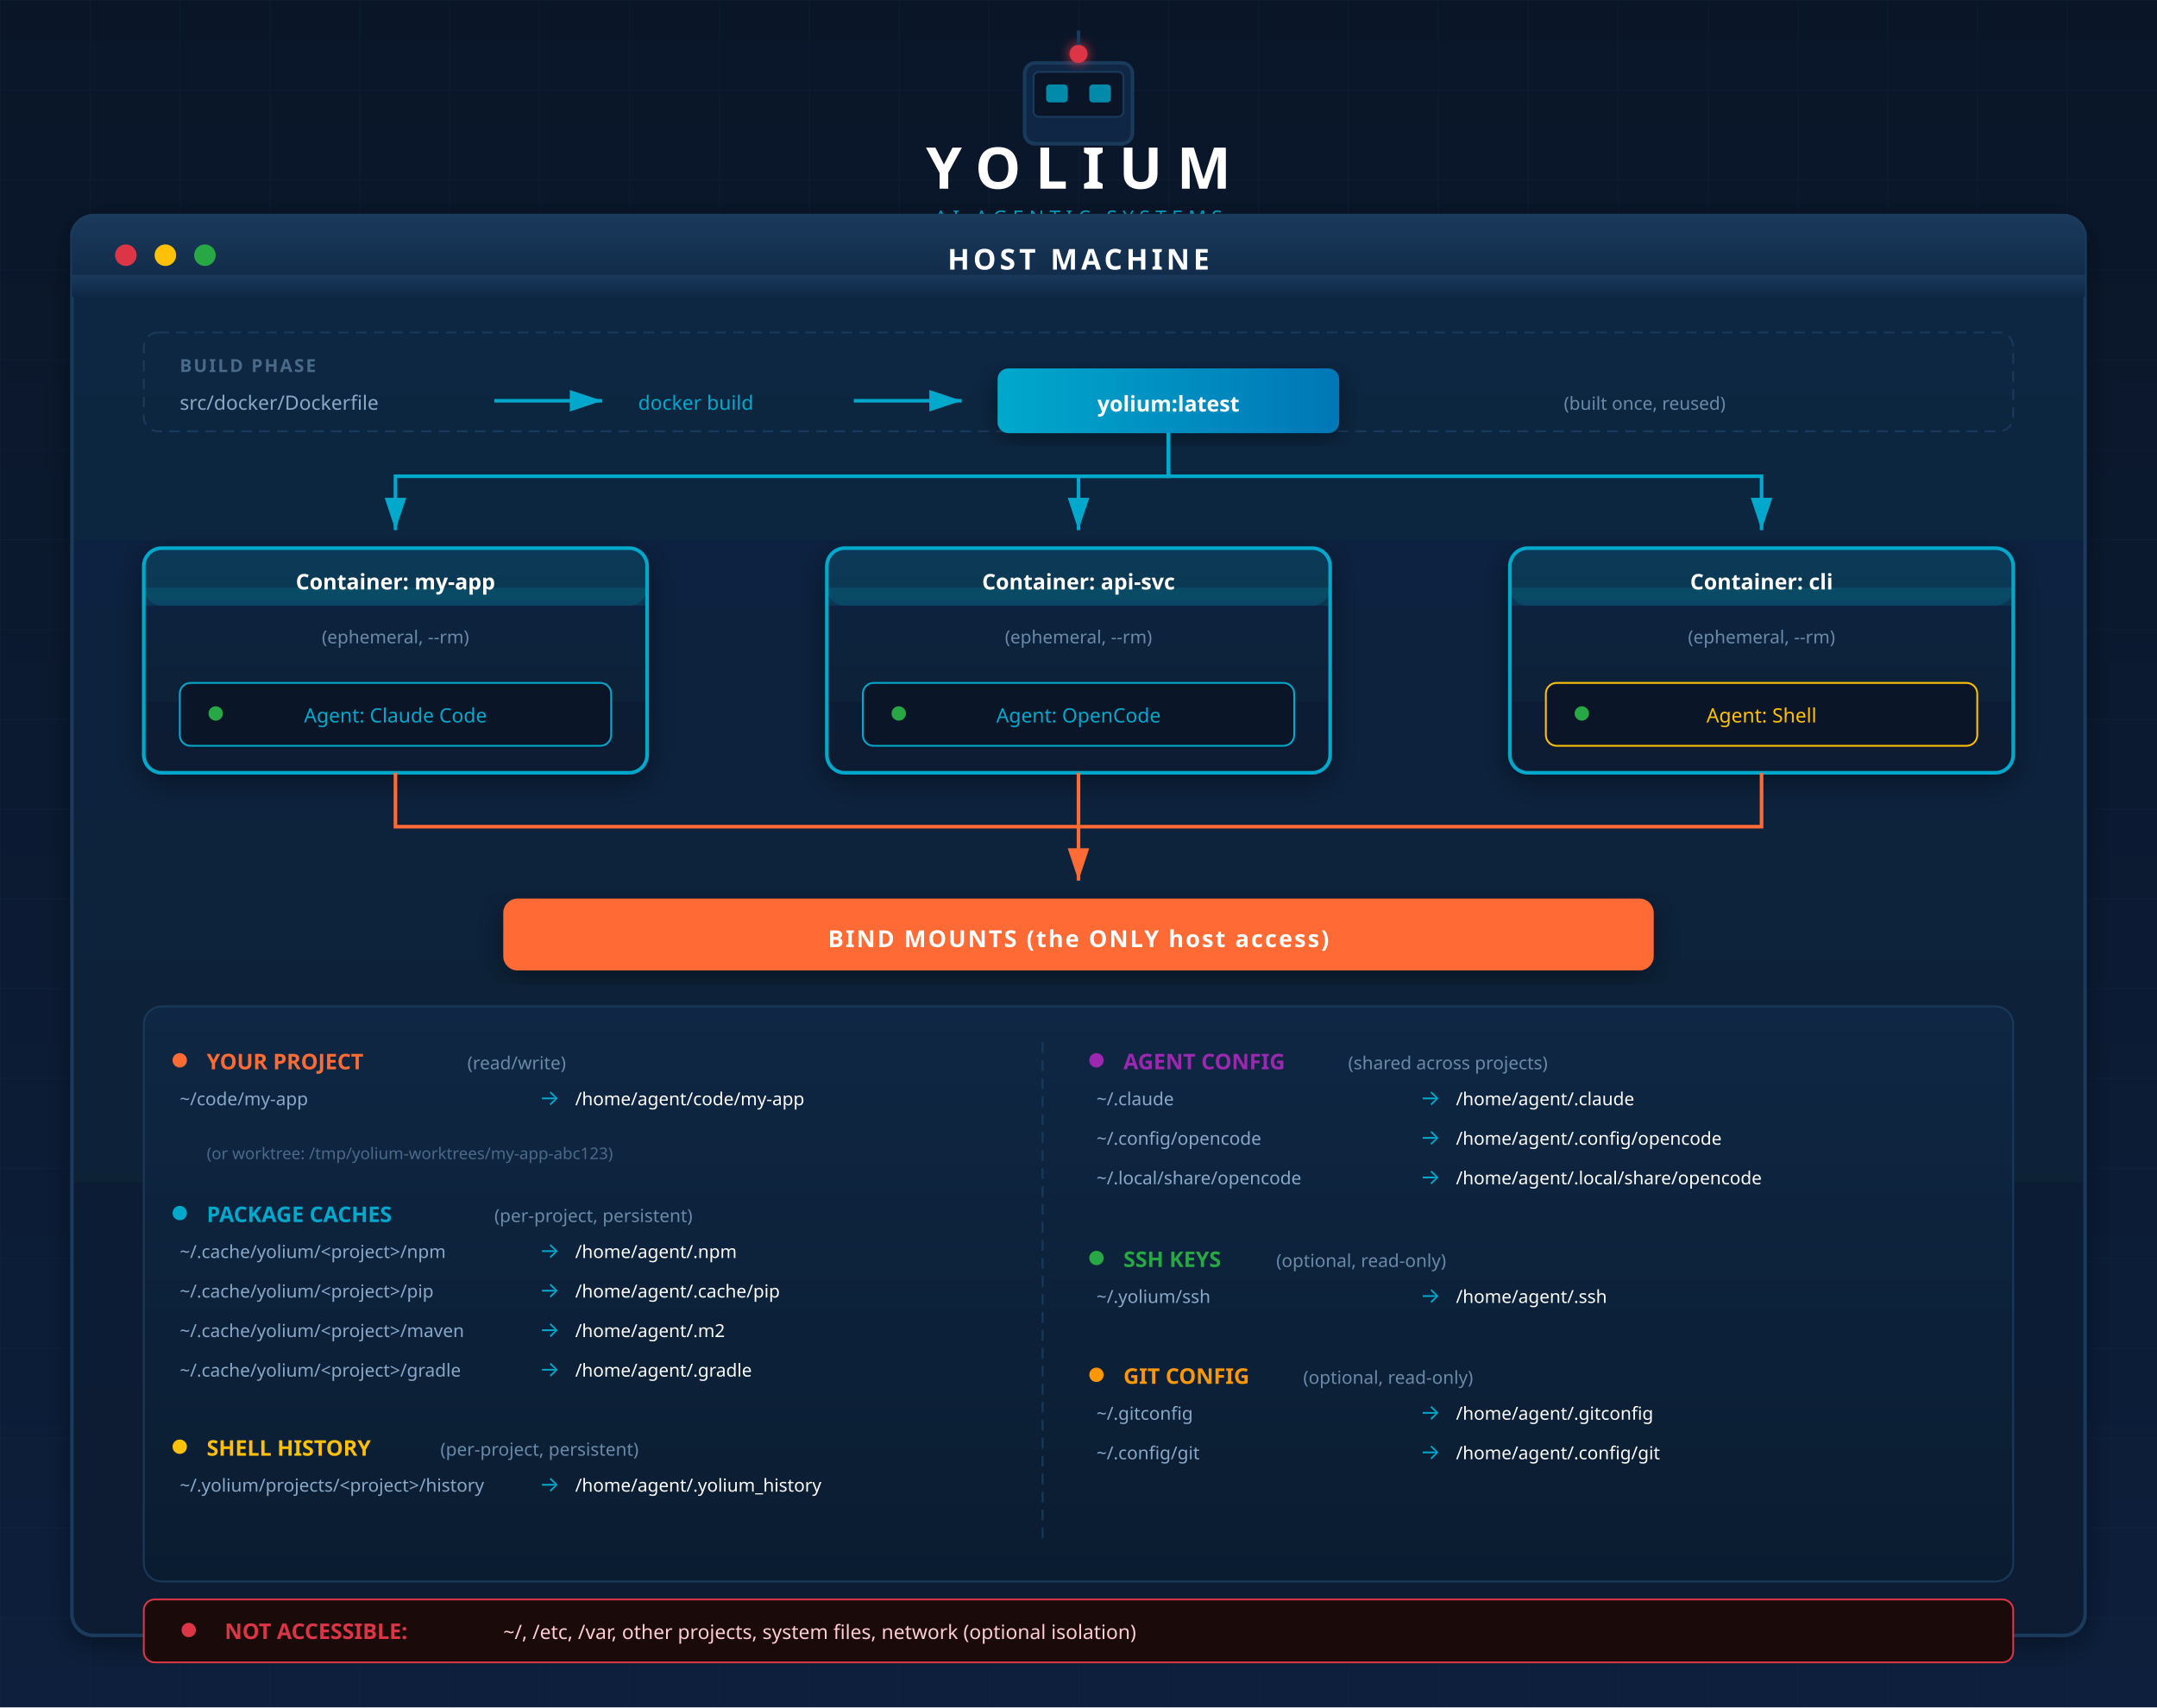
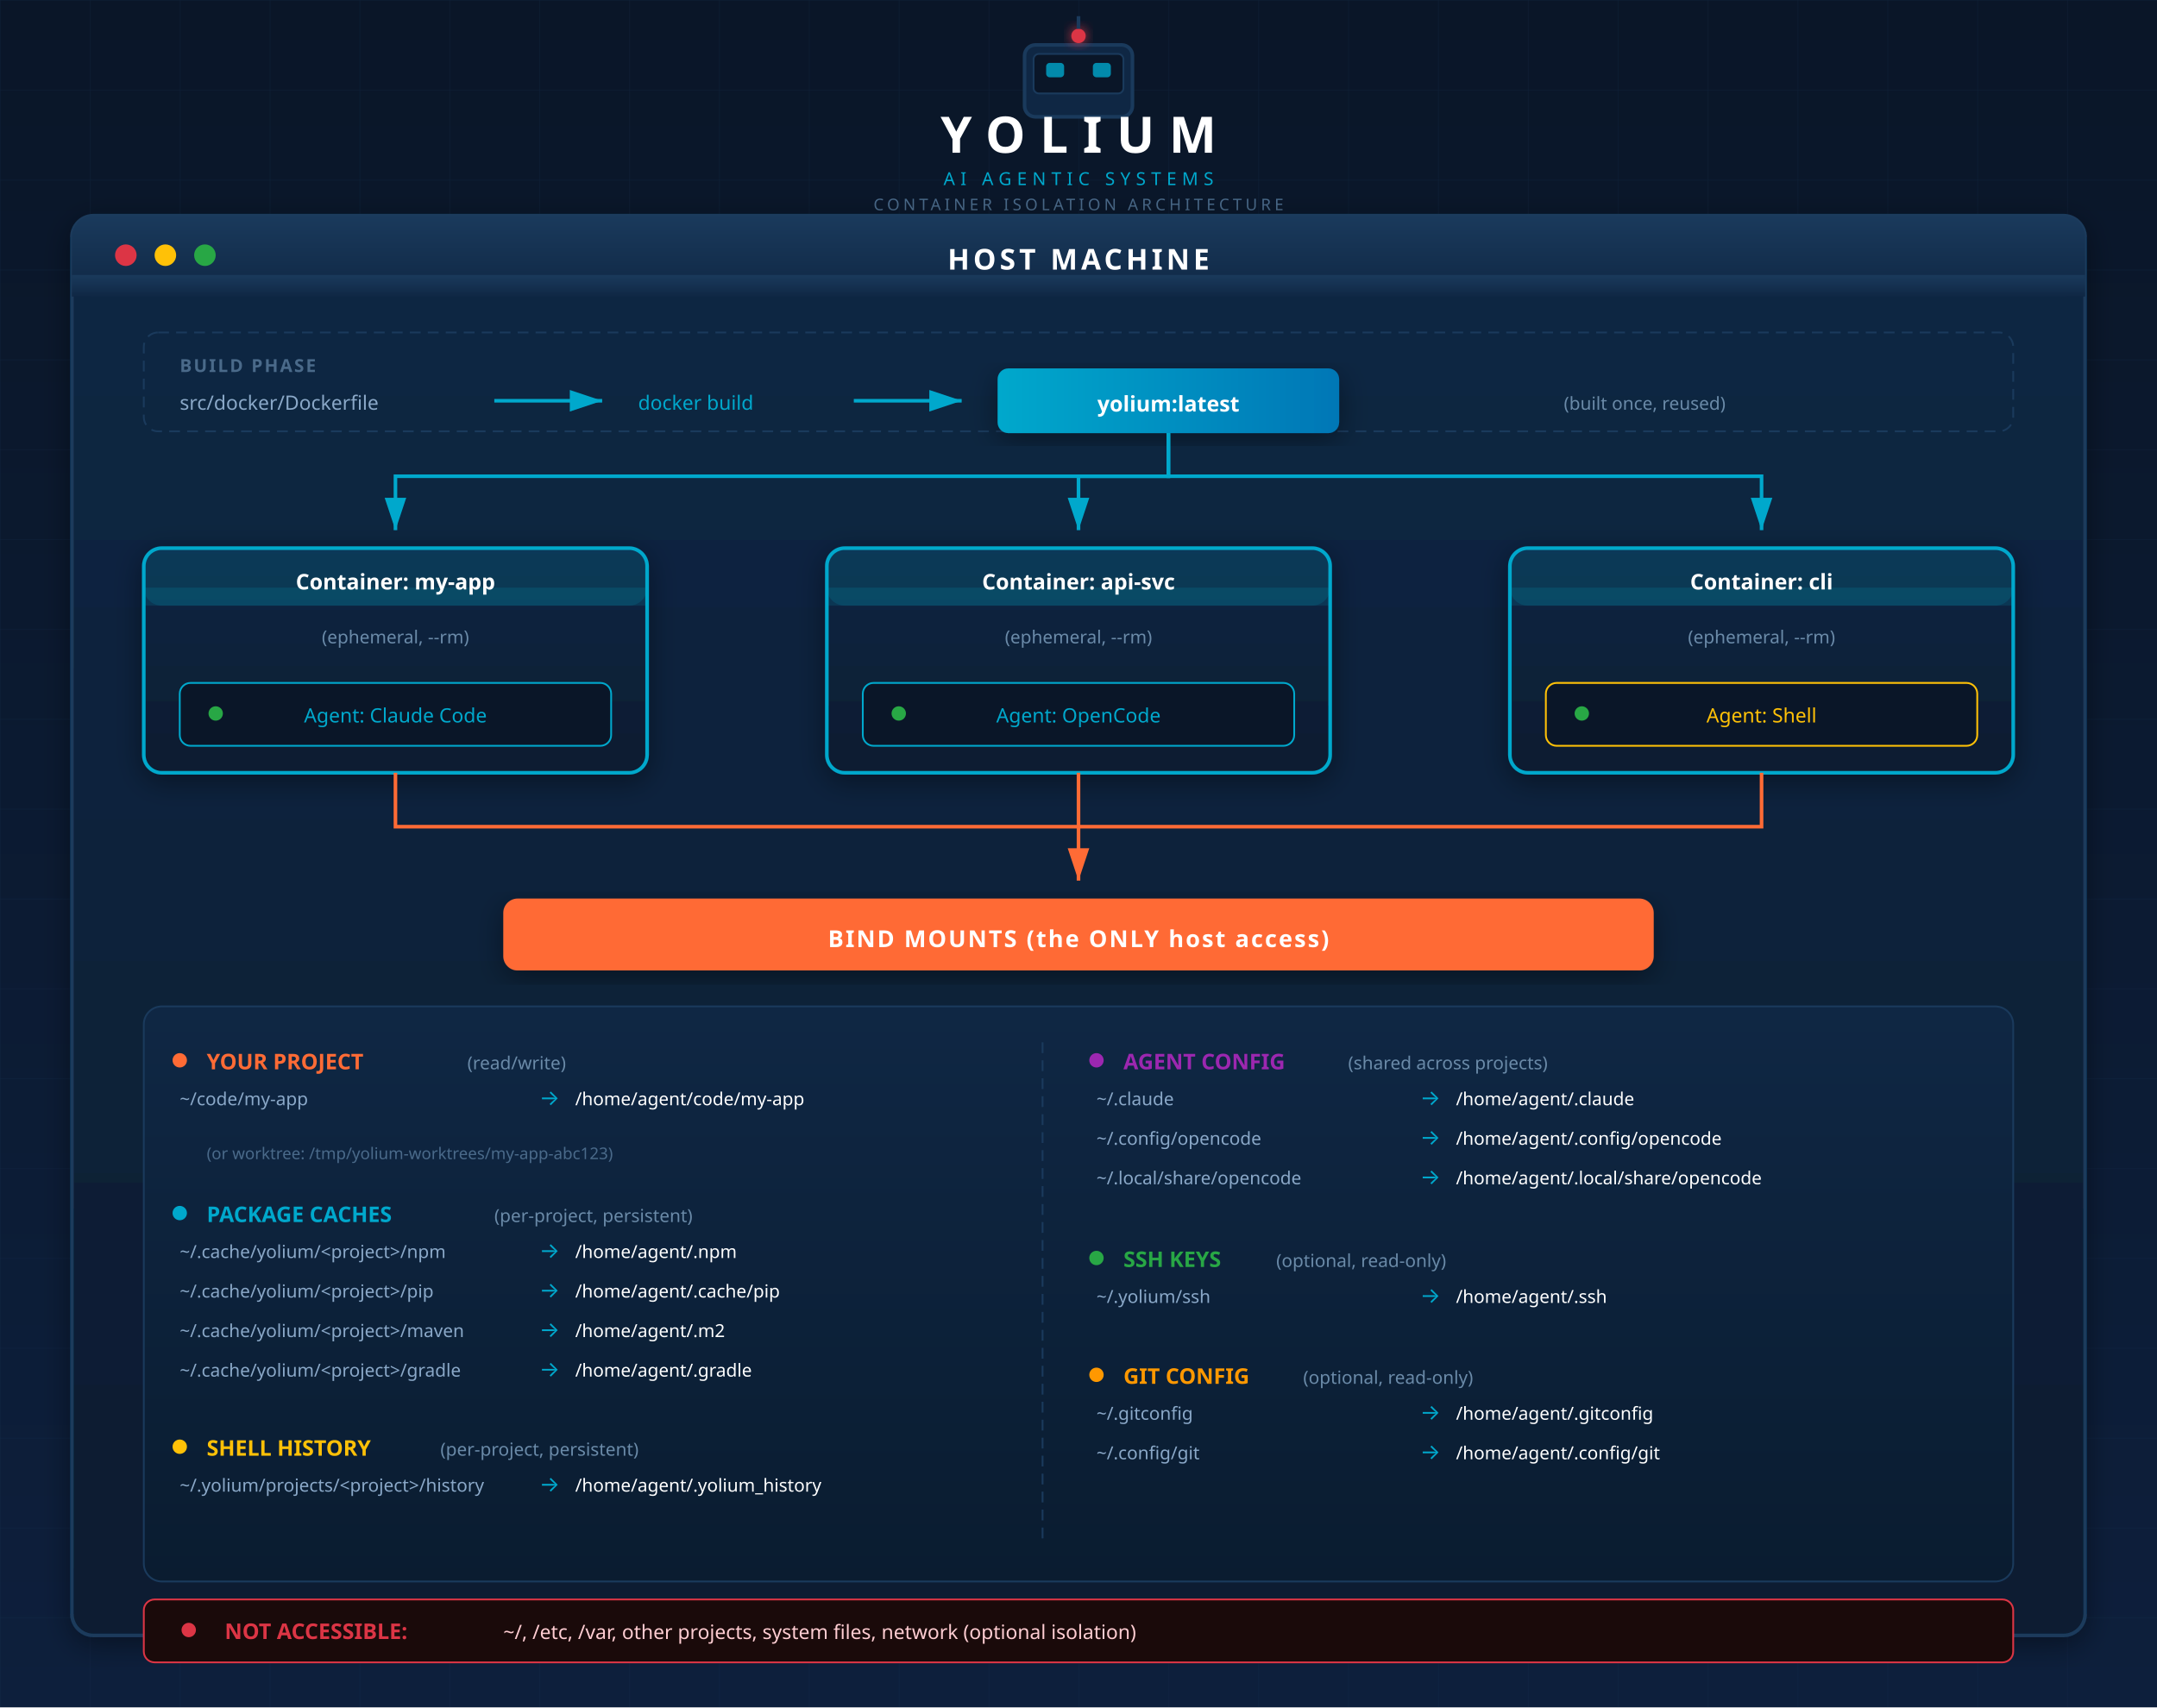
<svg xmlns="http://www.w3.org/2000/svg" viewBox="0 0 1200 950" font-family="'Segoe UI', 'SF Pro Display', -apple-system, sans-serif">
  <defs>
    <linearGradient id="bgGrad" x1="0%" y1="0%" x2="0%" y2="100%">
      <stop offset="0%" style="stop-color:#0a1628" />
      <stop offset="100%" style="stop-color:#0d1f3c" />
    </linearGradient>
    <linearGradient id="cardGrad" x1="0%" y1="0%" x2="0%" y2="100%">
      <stop offset="0%" style="stop-color:#0f2744" />
      <stop offset="100%" style="stop-color:#0a1c30" />
    </linearGradient>
    <linearGradient id="headerGrad" x1="0%" y1="0%" x2="0%" y2="100%">
      <stop offset="0%" style="stop-color:#1a3a5c" />
      <stop offset="100%" style="stop-color:#0f2744" />
    </linearGradient>
    <linearGradient id="accentGrad" x1="0%" y1="0%" x2="100%" y2="0%">
      <stop offset="0%" style="stop-color:#00a8cc" />
      <stop offset="100%" style="stop-color:#0077b6" />
    </linearGradient>
    <linearGradient id="dangerGrad" x1="0%" y1="0%" x2="100%" y2="0%">
      <stop offset="0%" style="stop-color:#dc3545" />
      <stop offset="100%" style="stop-color:#a71d2a" />
    </linearGradient>
    <marker id="arrowCyan" markerWidth="10" markerHeight="10" refX="9" refY="3" orient="auto">
      <path d="M0,0 L0,6 L9,3 z" fill="#00a8cc" />
    </marker>
    <marker id="arrowOrange" markerWidth="10" markerHeight="10" refX="9" refY="3" orient="auto">
      <path d="M0,0 L0,6 L9,3 z" fill="#ff6b35" />
    </marker>
    <filter id="glow" x="-50%" y="-50%" width="200%" height="200%">
      <feGaussianBlur stdDeviation="3" result="blur" />
      <feMerge>
        <feMergeNode in="blur" />
        <feMergeNode in="SourceGraphic" />
      </feMerge>
    </filter>
    <filter id="shadow" x="-20%" y="-20%" width="140%" height="140%">
      <feDropShadow dx="0" dy="4" stdDeviation="8" flood-color="#000" flood-opacity="0.4" />
    </filter>
  </defs>
  <rect width="1200" height="950" fill="url(#bgGrad)" />
  <pattern id="grid" width="50" height="50" patternUnits="userSpaceOnUse">
    <path d="M 50 0 L 0 0 0 50" fill="none" stroke="#1a3a5c" stroke-width="0.5" opacity="0.3" />
  </pattern>
  <rect width="1200" height="950" fill="url(#grid)" />
-   <g transform="translate(600, 50)">
-     <g transform="translate(-30, -25)">
-       <rect x="0" y="10" width="60" height="45" rx="6" fill="#0f2744" stroke="#1a3a5c" stroke-width="2" />
-       <rect x="5" y="15" width="50" height="25" rx="3" fill="#0a1628" stroke="#1a3a5c" stroke-width="1" />
-       <rect x="12" y="22" width="12" height="10" rx="2" fill="#00a8cc" opacity="0.8" />
-       <rect x="36" y="22" width="12" height="10" rx="2" fill="#00a8cc" opacity="0.8" />
-       <circle cx="30" cy="5" r="5" fill="#dc3545" filter="url(#glow)" />
-       <line x1="30" y1="0" x2="30" y2="-8" stroke="#1a3a5c" stroke-width="2" />
+   <g transform="translate(600, 35)">
+     <g transform="translate(-30, -20)">
+       <rect x="0" y="10" width="60" height="40" rx="6" fill="#0f2744" stroke="#1a3a5c" stroke-width="2" />
+       <rect x="5" y="15" width="50" height="22" rx="3" fill="#0a1628" stroke="#1a3a5c" stroke-width="1" />
+       <rect x="12" y="20" width="10" height="8" rx="2" fill="#00a8cc" opacity="0.8" />
+       <rect x="38" y="20" width="10" height="8" rx="2" fill="#00a8cc" opacity="0.8" />
+       <circle cx="30" cy="5" r="4" fill="#dc3545" filter="url(#glow)" />
+       <line x1="30" y1="1" x2="30" y2="-6" stroke="#1a3a5c" stroke-width="2" />
    </g>
-     <text x="0" y="55" text-anchor="middle" fill="#ffffff" font-size="32" font-weight="600" letter-spacing="8">YOLIUM</text>
-     <text x="0" y="75" text-anchor="middle" fill="#00a8cc" font-size="11" letter-spacing="3">AI AGENTIC SYSTEMS</text>
-     <text x="0" y="92" text-anchor="middle" fill="#4a6a8a" font-size="9" letter-spacing="2">CONTAINER ISOLATION ARCHITECTURE</text>
+     <text x="0" y="50" text-anchor="middle" fill="#ffffff" font-size="28" font-weight="600" letter-spacing="8">YOLIUM</text>
+     <text x="0" y="68" text-anchor="middle" fill="#00a8cc" font-size="10" letter-spacing="3">AI AGENTIC SYSTEMS</text>
+     <text x="0" y="82" text-anchor="middle" fill="#4a6a8a" font-size="9" letter-spacing="2">CONTAINER ISOLATION ARCHITECTURE</text>
  </g>
  <rect x="40" y="120" width="1120" height="790" rx="12" fill="url(#cardGrad)" stroke="#1a3a5c" stroke-width="2" filter="url(#shadow)" />
  <rect x="40" y="120" width="1120" height="45" rx="12" fill="url(#headerGrad)" />
  <rect x="40" y="153" width="1120" height="12" fill="url(#headerGrad)" />
  <text x="600" y="150" text-anchor="middle" fill="#ffffff" font-size="16" font-weight="600" letter-spacing="2">HOST MACHINE</text>
  <circle cx="70" cy="142" r="6" fill="#dc3545" />
  <circle cx="92" cy="142" r="6" fill="#ffc107" />
  <circle cx="114" cy="142" r="6" fill="#28a745" />
  <rect x="80" y="185" width="1040" height="55" rx="8" fill="none" stroke="#1a3a5c" stroke-width="1" stroke-dasharray="6,4" />
  <text x="100" y="207" fill="#4a6a8a" font-size="10" font-weight="600" letter-spacing="1">BUILD PHASE</text>
  <text x="100" y="228" fill="#8aa8c8" font-size="11">src/docker/Dockerfile</text>
  <path d="M 275 223 L 335 223" stroke="#00a8cc" stroke-width="2" marker-end="url(#arrowCyan)" />
  <text x="355" y="228" fill="#00a8cc" font-size="11" font-weight="500">docker build</text>
  <path d="M 475 223 L 535 223" stroke="#00a8cc" stroke-width="2" marker-end="url(#arrowCyan)" />
  <rect x="555" y="205" width="190" height="36" rx="6" fill="url(#accentGrad)" filter="url(#shadow)" />
  <text x="650" y="229" text-anchor="middle" fill="#ffffff" font-size="12" font-weight="600">yolium:latest</text>
  <text x="870" y="228" fill="#6a8aa8" font-size="10">(built once, reused)</text>
  <path d="M 650 241 L 650 265 L 220 265 L 220 295" stroke="#00a8cc" stroke-width="2" fill="none" marker-end="url(#arrowCyan)" />
  <path d="M 650 241 L 650 265 L 600 265 L 600 295" stroke="#00a8cc" stroke-width="2" fill="none" marker-end="url(#arrowCyan)" />
  <path d="M 650 241 L 650 265 L 980 265 L 980 295" stroke="#00a8cc" stroke-width="2" fill="none" marker-end="url(#arrowCyan)" />
  <rect x="80" y="305" width="280" height="125" rx="10" fill="url(#cardGrad)" stroke="#00a8cc" stroke-width="2" filter="url(#shadow)" />
  <rect x="80" y="305" width="280" height="32" rx="10" fill="#00a8cc" opacity="0.15" />
  <rect x="80" y="327" width="280" height="10" fill="#00a8cc" opacity="0.15" />
  <text x="220" y="328" text-anchor="middle" fill="#ffffff" font-size="12" font-weight="600">Container: my-app</text>
  <text x="220" y="358" text-anchor="middle" fill="#6a8aa8" font-size="10">(ephemeral, --rm)</text>
  <rect x="100" y="380" width="240" height="35" rx="6" fill="#0a1628" stroke="#00a8cc" stroke-width="1" />
  <circle cx="120" cy="397" r="4" fill="#28a745" />
  <text x="220" y="402" text-anchor="middle" fill="#00a8cc" font-size="11" font-weight="500">Agent: Claude Code</text>
  <rect x="460" y="305" width="280" height="125" rx="10" fill="url(#cardGrad)" stroke="#00a8cc" stroke-width="2" filter="url(#shadow)" />
  <rect x="460" y="305" width="280" height="32" rx="10" fill="#00a8cc" opacity="0.15" />
  <rect x="460" y="327" width="280" height="10" fill="#00a8cc" opacity="0.15" />
  <text x="600" y="328" text-anchor="middle" fill="#ffffff" font-size="12" font-weight="600">Container: api-svc</text>
  <text x="600" y="358" text-anchor="middle" fill="#6a8aa8" font-size="10">(ephemeral, --rm)</text>
  <rect x="480" y="380" width="240" height="35" rx="6" fill="#0a1628" stroke="#00a8cc" stroke-width="1" />
  <circle cx="500" cy="397" r="4" fill="#28a745" />
  <text x="600" y="402" text-anchor="middle" fill="#00a8cc" font-size="11" font-weight="500">Agent: OpenCode</text>
  <rect x="840" y="305" width="280" height="125" rx="10" fill="url(#cardGrad)" stroke="#00a8cc" stroke-width="2" filter="url(#shadow)" />
  <rect x="840" y="305" width="280" height="32" rx="10" fill="#00a8cc" opacity="0.15" />
  <rect x="840" y="327" width="280" height="10" fill="#00a8cc" opacity="0.15" />
  <text x="980" y="328" text-anchor="middle" fill="#ffffff" font-size="12" font-weight="600">Container: cli</text>
  <text x="980" y="358" text-anchor="middle" fill="#6a8aa8" font-size="10">(ephemeral, --rm)</text>
  <rect x="860" y="380" width="240" height="35" rx="6" fill="#0a1628" stroke="#ffc107" stroke-width="1" />
  <circle cx="880" cy="397" r="4" fill="#28a745" />
  <text x="980" y="402" text-anchor="middle" fill="#ffc107" font-size="11" font-weight="500">Agent: Shell</text>
  <path d="M 220 430 L 220 460 L 600 460" stroke="#ff6b35" stroke-width="2" fill="none" />
  <path d="M 600 430 L 600 460" stroke="#ff6b35" stroke-width="2" fill="none" />
  <path d="M 980 430 L 980 460 L 600 460" stroke="#ff6b35" stroke-width="2" fill="none" />
  <path d="M 600 460 L 600 490" stroke="#ff6b35" stroke-width="2" fill="none" marker-end="url(#arrowOrange)" />
  <rect x="280" y="500" width="640" height="40" rx="8" fill="#ff6b35" filter="url(#shadow)" />
  <text x="600" y="527" text-anchor="middle" fill="#ffffff" font-size="13" font-weight="600" letter-spacing="1">BIND MOUNTS (the ONLY host access)</text>
  <rect x="80" y="560" width="1040" height="320" rx="10" fill="url(#cardGrad)" stroke="#1a3a5c" stroke-width="1" />
  <line x1="580" y1="580" x2="580" y2="860" stroke="#1a3a5c" stroke-width="1" stroke-dasharray="6,4" />
  <g transform="translate(100, 590)">
    <circle cx="0" cy="0" r="4" fill="#ff6b35" />
    <text x="15" y="5" fill="#ff6b35" font-size="12" font-weight="600">YOUR PROJECT</text>
    <text x="160" y="5" fill="#6a8aa8" font-size="10">(read/write)</text>
  </g>
  <g transform="translate(100, 615)">
    <text y="0" fill="#8aa8c8" font-size="10">~/code/my-app</text>
    <text x="200" y="0" fill="#00a8cc" font-size="12">→</text>
    <text x="220" y="0" fill="#ffffff" font-size="10">/home/agent/code/my-app</text>
  </g>
  <text x="115" y="645" fill="#4a6a8a" font-size="9">(or worktree: /tmp/yolium-worktrees/my-app-abc123)</text>
  <g transform="translate(100, 675)">
    <circle cx="0" cy="0" r="4" fill="#00a8cc" />
    <text x="15" y="5" fill="#00a8cc" font-size="12" font-weight="600">PACKAGE CACHES</text>
    <text x="175" y="5" fill="#6a8aa8" font-size="10">(per-project, persistent)</text>
  </g>
  <g transform="translate(100, 700)">
    <text y="0" fill="#8aa8c8" font-size="10">~/.cache/yolium/&lt;project&gt;/npm</text>
    <text x="200" y="0" fill="#00a8cc" font-size="12">→</text>
    <text x="220" y="0" fill="#ffffff" font-size="10">/home/agent/.npm</text>
  </g>
  <g transform="translate(100, 722)">
    <text y="0" fill="#8aa8c8" font-size="10">~/.cache/yolium/&lt;project&gt;/pip</text>
    <text x="200" y="0" fill="#00a8cc" font-size="12">→</text>
    <text x="220" y="0" fill="#ffffff" font-size="10">/home/agent/.cache/pip</text>
  </g>
  <g transform="translate(100, 744)">
    <text y="0" fill="#8aa8c8" font-size="10">~/.cache/yolium/&lt;project&gt;/maven</text>
    <text x="200" y="0" fill="#00a8cc" font-size="12">→</text>
    <text x="220" y="0" fill="#ffffff" font-size="10">/home/agent/.m2</text>
  </g>
  <g transform="translate(100, 766)">
    <text y="0" fill="#8aa8c8" font-size="10">~/.cache/yolium/&lt;project&gt;/gradle</text>
    <text x="200" y="0" fill="#00a8cc" font-size="12">→</text>
    <text x="220" y="0" fill="#ffffff" font-size="10">/home/agent/.gradle</text>
  </g>
  <g transform="translate(100, 805)">
    <circle cx="0" cy="0" r="4" fill="#ffc107" />
    <text x="15" y="5" fill="#ffc107" font-size="12" font-weight="600">SHELL HISTORY</text>
    <text x="145" y="5" fill="#6a8aa8" font-size="10">(per-project, persistent)</text>
  </g>
  <g transform="translate(100, 830)">
    <text y="0" fill="#8aa8c8" font-size="10">~/.yolium/projects/&lt;project&gt;/history</text>
    <text x="200" y="0" fill="#00a8cc" font-size="12">→</text>
    <text x="220" y="0" fill="#ffffff" font-size="10">/home/agent/.yolium_history</text>
  </g>
  <g transform="translate(610, 590)">
    <circle cx="0" cy="0" r="4" fill="#9c27b0" />
    <text x="15" y="5" fill="#9c27b0" font-size="12" font-weight="600">AGENT CONFIG</text>
    <text x="140" y="5" fill="#6a8aa8" font-size="10">(shared across projects)</text>
  </g>
  <g transform="translate(610, 615)">
    <text y="0" fill="#8aa8c8" font-size="10">~/.claude</text>
    <text x="180" y="0" fill="#00a8cc" font-size="12">→</text>
    <text x="200" y="0" fill="#ffffff" font-size="10">/home/agent/.claude</text>
  </g>
  <g transform="translate(610, 637)">
    <text y="0" fill="#8aa8c8" font-size="10">~/.config/opencode</text>
    <text x="180" y="0" fill="#00a8cc" font-size="12">→</text>
    <text x="200" y="0" fill="#ffffff" font-size="10">/home/agent/.config/opencode</text>
  </g>
  <g transform="translate(610, 659)">
    <text y="0" fill="#8aa8c8" font-size="10">~/.local/share/opencode</text>
    <text x="180" y="0" fill="#00a8cc" font-size="12">→</text>
    <text x="200" y="0" fill="#ffffff" font-size="10">/home/agent/.local/share/opencode</text>
  </g>
  <g transform="translate(610, 700)">
    <circle cx="0" cy="0" r="4" fill="#28a745" />
    <text x="15" y="5" fill="#28a745" font-size="12" font-weight="600">SSH KEYS</text>
    <text x="100" y="5" fill="#6a8aa8" font-size="10">(optional, read-only)</text>
  </g>
  <g transform="translate(610, 725)">
    <text y="0" fill="#8aa8c8" font-size="10">~/.yolium/ssh</text>
    <text x="180" y="0" fill="#00a8cc" font-size="12">→</text>
    <text x="200" y="0" fill="#ffffff" font-size="10">/home/agent/.ssh</text>
  </g>
  <g transform="translate(610, 765)">
    <circle cx="0" cy="0" r="4" fill="#ff9800" />
    <text x="15" y="5" fill="#ff9800" font-size="12" font-weight="600">GIT CONFIG</text>
    <text x="115" y="5" fill="#6a8aa8" font-size="10">(optional, read-only)</text>
  </g>
  <g transform="translate(610, 790)">
    <text y="0" fill="#8aa8c8" font-size="10">~/.gitconfig</text>
    <text x="180" y="0" fill="#00a8cc" font-size="12">→</text>
    <text x="200" y="0" fill="#ffffff" font-size="10">/home/agent/.gitconfig</text>
  </g>
  <g transform="translate(610, 812)">
    <text y="0" fill="#8aa8c8" font-size="10">~/.config/git</text>
    <text x="180" y="0" fill="#00a8cc" font-size="12">→</text>
    <text x="200" y="0" fill="#ffffff" font-size="10">/home/agent/.config/git</text>
  </g>
  <rect x="80" y="890" width="1040" height="35" rx="6" fill="#1a0a0a" stroke="#dc3545" stroke-width="1" />
  <circle cx="105" cy="907" r="4" fill="#dc3545" />
  <text x="125" y="912" fill="#dc3545" font-size="12" font-weight="600">NOT ACCESSIBLE:</text>
  <text x="280" y="912" fill="#ffcdd2" font-size="11">~/, /etc, /var, other projects, system files, network (optional isolation)</text>
</svg>
